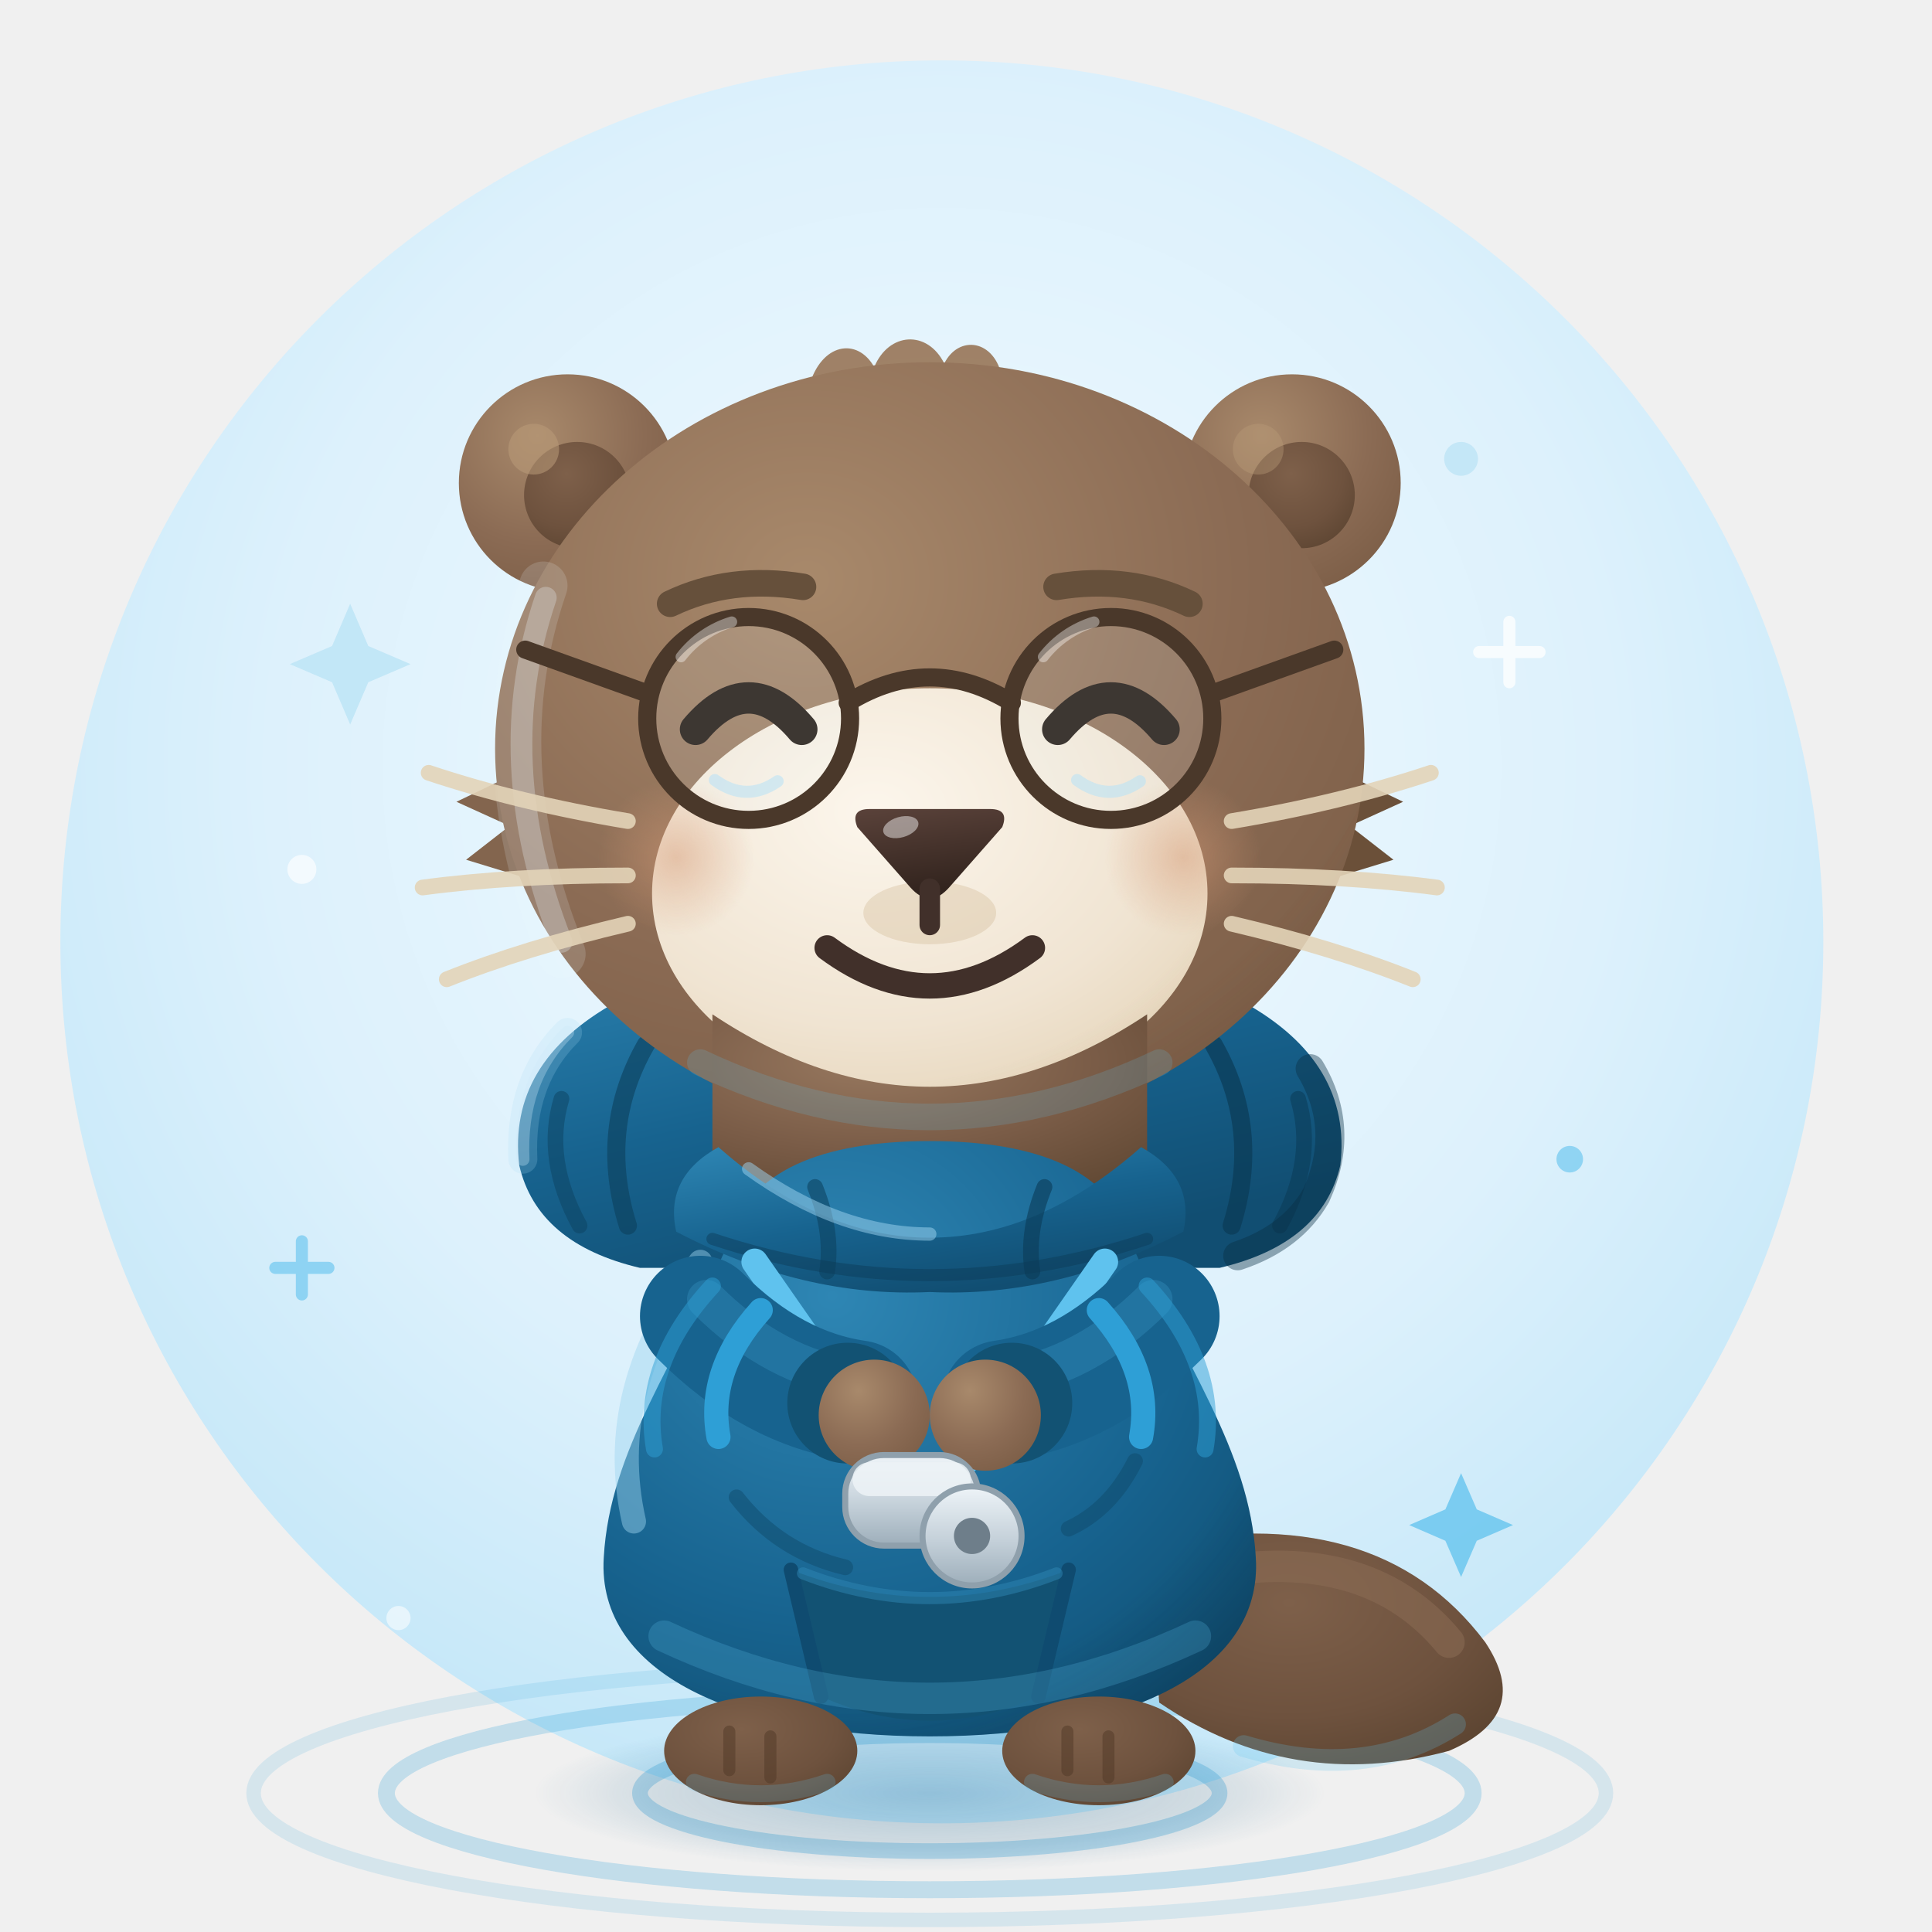
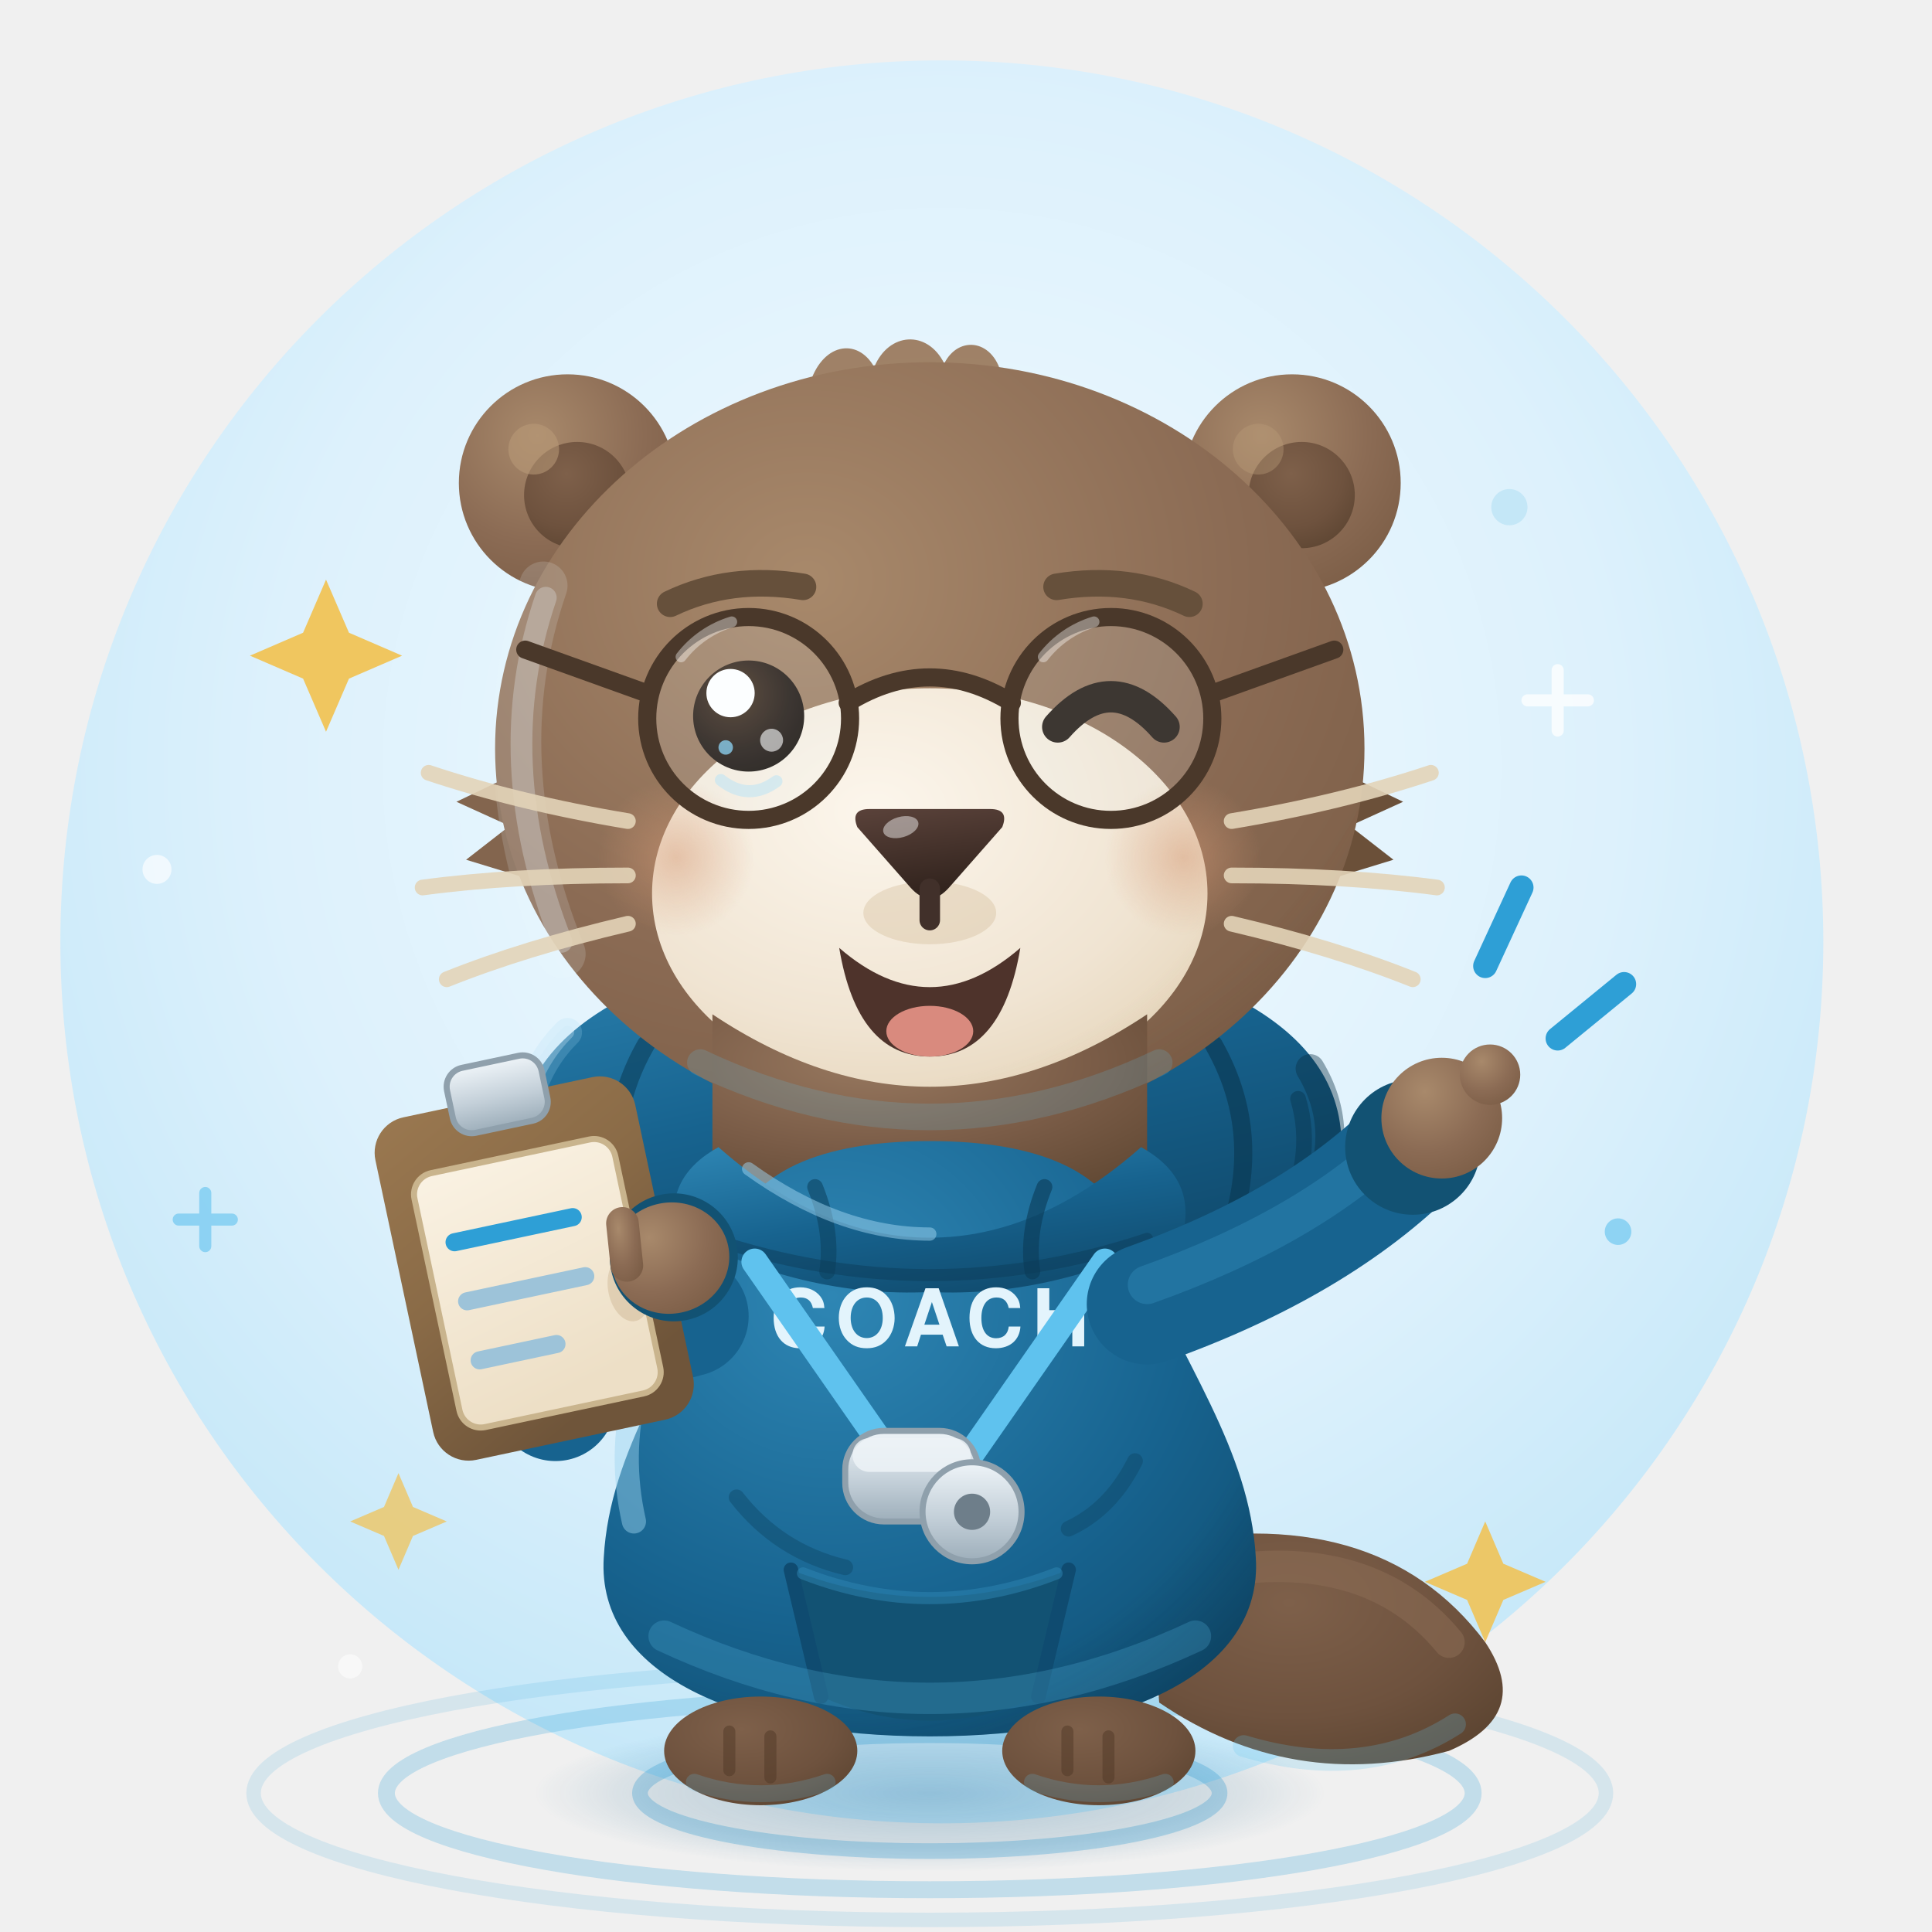
<svg xmlns="http://www.w3.org/2000/svg" width="480" height="480" viewBox="-17 -6 160 160">
  <defs>
    <radialGradient id="bg" cx="0.5" cy="0.4" r="0.62">
      <stop offset="0" stop-color="#F2FAFF" />
      <stop offset="0.62" stop-color="#DDF1FC" />
      <stop offset="1" stop-color="#C4E7F8" />
    </radialGradient>
    <radialGradient id="furHead" cx="0.36" cy="0.28" r="0.95">
      <stop offset="0" stop-color="#A8896B" />
      <stop offset="0.52" stop-color="#8B6B54" />
      <stop offset="1" stop-color="#755841" />
    </radialGradient>
    <radialGradient id="furBody" cx="0.36" cy="0.28" r="0.95">
      <stop offset="0" stop-color="#97785F" />
      <stop offset="0.55" stop-color="#7A5C47" />
      <stop offset="1" stop-color="#5F4732" />
    </radialGradient>
    <radialGradient id="furInner" cx="0.4" cy="0.3" r="0.9">
      <stop offset="0" stop-color="#7E604A" />
      <stop offset="0.55" stop-color="#6E523E" />
      <stop offset="1" stop-color="#56402D" />
    </radialGradient>
    <radialGradient id="cream" cx="0.4" cy="0.3" r="0.95">
      <stop offset="0" stop-color="#FCF6EC" />
      <stop offset="0.55" stop-color="#F0E4D2" />
      <stop offset="1" stop-color="#DFCCAC" />
    </radialGradient>
    <radialGradient id="shadeFur" cx="0.36" cy="0.3" r="0.95">
      <stop offset="0" stop-color="#3E2B1C" stop-opacity="0" />
      <stop offset="0.72" stop-color="#3E2B1C" stop-opacity="0" />
      <stop offset="1" stop-color="#3E2B1C" stop-opacity="0.3" />
    </radialGradient>
    <radialGradient id="shadeCream" cx="0.38" cy="0.3" r="0.95">
      <stop offset="0" stop-color="#B08F63" stop-opacity="0" />
      <stop offset="0.7" stop-color="#B08F63" stop-opacity="0" />
      <stop offset="1" stop-color="#B08F63" stop-opacity="0.32" />
    </radialGradient>
    <radialGradient id="shadeBlue" cx="0.36" cy="0.28" r="0.95">
      <stop offset="0" stop-color="#04263C" stop-opacity="0" />
      <stop offset="0.7" stop-color="#04263C" stop-opacity="0" />
      <stop offset="1" stop-color="#04263C" stop-opacity="0.48" />
    </radialGradient>
    <radialGradient id="hoodieBody" cx="0.35" cy="0.26" r="1">
      <stop offset="0" stop-color="#2E86B4" />
      <stop offset="0.55" stop-color="#17638F" />
      <stop offset="1" stop-color="#0E4767" />
    </radialGradient>
    <linearGradient id="hoodOuter" x1="0" y1="0" x2="0.55" y2="1">
      <stop offset="0" stop-color="#2E86B4" />
      <stop offset="0.55" stop-color="#17638F" />
      <stop offset="1" stop-color="#114E72" />
    </linearGradient>
    <linearGradient id="hoodInner" x1="0" y1="0" x2="0.3" y2="1">
      <stop offset="0" stop-color="#0E4A6C" />
      <stop offset="0.6" stop-color="#0A3A56" />
      <stop offset="1" stop-color="#072C42" />
    </linearGradient>
    <linearGradient id="metal" x1="0" y1="0" x2="0" y2="1">
      <stop offset="0" stop-color="#EEF4F8" />
      <stop offset="0.55" stop-color="#C4D0D9" />
      <stop offset="1" stop-color="#9DAEBA" />
+     </linearGradient>
+     <linearGradient id="boardG" x1="0" y1="0" x2="0.4" y2="1">
+       <stop offset="0" stop-color="#9A7850" />
+       <stop offset="0.5" stop-color="#8A6B47" />
+       <stop offset="1" stop-color="#6F553A" />
+     </linearGradient>
+     <linearGradient id="paperG" x1="0" y1="0" x2="0.2" y2="1">
+       <stop offset="0" stop-color="#FAF2E3" />
+       <stop offset="1" stop-color="#EDDFC6" />
    </linearGradient>
    <radialGradient id="eyeG" cx="0.36" cy="0.3" r="0.9">
      <stop offset="0" stop-color="#4A3524" />
      <stop offset="0.55" stop-color="#241A14" />
      <stop offset="1" stop-color="#0F0A06" />
    </radialGradient>
    <radialGradient id="blush" cx="0.5" cy="0.5" r="0.5">
      <stop offset="0" stop-color="#D69B77" stop-opacity="0.5" />
      <stop offset="1" stop-color="#D69B77" stop-opacity="0" />
    </radialGradient>
    <radialGradient id="groundSh" cx="0.5" cy="0.5" r="0.5">
      <stop offset="0" stop-color="#17638F" stop-opacity="0.3" />
      <stop offset="0.7" stop-color="#17638F" stop-opacity="0.14" />
      <stop offset="1" stop-color="#17638F" stop-opacity="0" />
    </radialGradient>
    <linearGradient id="noseG" x1="0" y1="0" x2="0.2" y2="1">
      <stop offset="0" stop-color="#5A423A" />
      <stop offset="1" stop-color="#31231D" />
    </linearGradient>
  </defs>
  <circle cx="61" cy="72" r="73" fill="url(#bg)" />
  <ellipse cx="60" cy="142.5" rx="24" ry="4.8" fill="none" stroke="#2E9FD6" stroke-width="1.3" opacity="0.3" />
  <ellipse cx="60" cy="142.5" rx="45" ry="8" fill="none" stroke="#2E9FD6" stroke-width="1.4" opacity="0.24" />
  <ellipse cx="60" cy="142.5" rx="56" ry="10.5" fill="none" stroke="#2E9FD6" stroke-width="1.2" opacity="0.14" />
  <ellipse cx="60" cy="142.5" rx="33" ry="6.5" fill="url(#groundSh)" />
  <path d="M78 122 Q97 118 106 130 Q110 136 103 139 Q90 142.5 79 135 Z" fill="url(#furInner)" />
  <path d="M82 124.5 Q96 121.5 103 130" fill="none" stroke="#8B6B54" stroke-width="2.6" stroke-linecap="round" opacity="0.55" />
  <path d="M86 138.6 Q96 141.6 103.5 136.8" fill="none" stroke="#5FC2EE" stroke-width="1.8" stroke-linecap="round" opacity="0.22" />
  <path d="M34 77 Q25 82 26 90.5 Q27.5 97 36 99 L84 99 Q92.5 97 94 90.5 Q95 82 86 77 Q73 70.5 60 70.5 Q47 70.5 34 77 Z" fill="url(#hoodOuter)" />
  <path d="M36.5 80.5 Q32.5 87.5 35 95.5" fill="none" stroke="#0C4260" stroke-width="1.5" stroke-linecap="round" opacity="0.65" />
  <path d="M29.5 85 Q28 90 31 95.5" fill="none" stroke="#0C4260" stroke-width="1.3" stroke-linecap="round" opacity="0.5" />
  <path d="M83.5 80.5 Q87.5 87.5 85 95.5" fill="none" stroke="#0A3A56" stroke-width="1.5" stroke-linecap="round" opacity="0.7" />
  <path d="M90.5 85 Q92 90 89 95.5" fill="none" stroke="#0A3A56" stroke-width="1.3" stroke-linecap="round" opacity="0.55" />
  <path d="M91.5 82.5 Q94.5 87.5 92 93 Q90 96.5 85.5 98" fill="none" stroke="#072C42" stroke-width="2.4" stroke-linecap="round" opacity="0.4" />
  <path d="M30 79.5 Q26 83.5 26.3 90" fill="none" stroke="#A9DBF3" stroke-width="2.4" stroke-linecap="round" opacity="0.2" />
  <path d="M30 79.5 Q26 83.5 26.3 90" fill="none" stroke="#CDE9F8" stroke-width="1.1" stroke-linecap="round" opacity="0.32" />
  <g>
    <path d="M50 26 C51 22.4 54 21.9 55.4 24.4 C56.6 21.5 59.8 21.3 61.2 24.1 C62.4 21.7 65.4 22.1 66 25.3 C60.8 24 55.4 24 50 26 Z" fill="#9B7C60" opacity="0.95" />
    <path d="M25.8 58 l-5 2.4 4.4 2 -3.6 2.8 4.9 1.5 Z" fill="#83654E" />
    <path d="M94.2 58 l5 2.4 -4.4 2 3.6 2.8 -4.9 1.5 Z" fill="#6B5039" />
    <circle cx="30" cy="34" r="9" fill="url(#furHead)" />
    <circle cx="30.8" cy="35" r="4.4" fill="url(#furInner)" />
    <circle cx="27.2" cy="31.2" r="2.1" fill="#B99A78" opacity="0.55" />
    <circle cx="90" cy="34" r="9" fill="url(#furHead)" />
    <circle cx="90.8" cy="35" r="4.4" fill="url(#furInner)" />
    <circle cx="87.2" cy="31.2" r="2.1" fill="#B99A78" opacity="0.4" />
    <ellipse cx="60" cy="56" rx="36" ry="32" fill="url(#furHead)" />
    <ellipse cx="60" cy="56" rx="36" ry="32" fill="url(#shadeFur)" />
    <path d="M29.5 73 Q23 57 28 42.5" fill="none" stroke="#EAF6FD" stroke-width="4" stroke-linecap="round" opacity="0.16" />
    <path d="M29.5 72 Q23.6 57 28.2 43.5" fill="none" stroke="#EAF6FD" stroke-width="1.8" stroke-linecap="round" opacity="0.28" />
    <ellipse cx="60" cy="68" rx="23" ry="17" fill="url(#cream)" />
    <ellipse cx="60" cy="68" rx="23" ry="17" fill="url(#shadeCream)" />
    <circle cx="39" cy="65" r="6.5" fill="url(#blush)" />
    <circle cx="81" cy="65" r="6.5" fill="url(#blush)" />
    <ellipse cx="60" cy="69.6" rx="5.5" ry="2.6" fill="#C9AE85" opacity="0.3" />
    <path d="M55 61 h10 q1.6 0 1 1.5 l-4.4 5 q-1.6 1.8 -3.2 0 l-4.4 -5 q-0.6 -1.5 1 -1.5 Z" fill="url(#noseG)" />
    <ellipse cx="57.6" cy="62.5" rx="1.5" ry="0.85" fill="#FFFFFF" opacity="0.45" transform="rotate(-16 57.6 62.5)" />
-     <path d="M60 67.6 v3" stroke="#41302A" stroke-width="1.7" fill="none" stroke-linecap="round" />
-     <path d="M51.5 72.5 q8.5 6.3 17 0" stroke="#41302A" stroke-width="2.1" fill="none" stroke-linecap="round" />
-     <path d="M40.6 54.4 q4.4 -5.2 8.8 0" stroke="#241A14" stroke-width="2.6" fill="none" stroke-linecap="round" />
-     <path d="M70.6 54.4 q4.4 -5.2 8.8 0" stroke="#241A14" stroke-width="2.6" fill="none" stroke-linecap="round" />
-     <path d="M42.2 58.6 q2.6 1.9 5.2 0.1" fill="none" stroke="#AEDFF6" stroke-width="1" stroke-linecap="round" opacity="0.55" />
-     <path d="M72.2 58.6 q2.6 1.9 5.2 0.1" fill="none" stroke="#AEDFF6" stroke-width="1" stroke-linecap="round" opacity="0.55" />
+     <path d="M60 67.6 v2.6" stroke="#41302A" stroke-width="1.7" fill="none" stroke-linecap="round" />
+     <path d="M52.5 72.5 Q60 79 67.5 72.5 Q66 81.5 60 81.5 Q54 81.5 52.5 72.5 Z" fill="#4E332B" />
+     <ellipse cx="60" cy="79.4" rx="3.6" ry="2.1" fill="#D98A7E" />
+     <circle cx="45" cy="53.3" r="4.6" fill="url(#eyeG)" />
+     <circle cx="43.5" cy="51.4" r="2" fill="#FFFFFF" />
+     <circle cx="46.9" cy="55.3" r="0.95" fill="#FFFFFF" opacity="0.6" />
+     <circle cx="43.1" cy="55.9" r="0.6" fill="#7CC5E8" opacity="0.8" />
+     <path d="M42.7 58.6 q2.3 1.8 4.6 0.1" fill="none" stroke="#AEDFF6" stroke-width="1" stroke-linecap="round" opacity="0.5" />
+     <path d="M70.6 54.2 q4.4 -5 8.8 0" stroke="#241A14" stroke-width="2.6" fill="none" stroke-linecap="round" />
    <path d="M38.5 44 Q43.5 41.6 49.5 42.6" stroke="#66503B" stroke-width="2.2" fill="none" stroke-linecap="round" />
    <path d="M81.5 44 Q76.5 41.6 70.5 42.6" stroke="#66503B" stroke-width="2.2" fill="none" stroke-linecap="round" />
    <g fill="none" stroke="#4A382A" stroke-width="1.5" stroke-linecap="round">
      <circle cx="45" cy="53.5" r="8.4" fill="#EAF7FF" fill-opacity="0.13" />
      <circle cx="75" cy="53.5" r="8.4" fill="#EAF7FF" fill-opacity="0.13" />
      <path d="M53.2 52.2 q6.8 -4.2 13.6 0" />
      <path d="M36.8 51.5 L26.5 47.8" />
      <path d="M83.2 51.5 L93.5 47.8" />
    </g>
    <path d="M39.4 48.4 a8.4 8.4 0 0 1 4.2 -2.9" fill="none" stroke="#FFFFFF" stroke-width="0.9" stroke-linecap="round" opacity="0.38" />
    <path d="M69.4 48.4 a8.4 8.4 0 0 1 4.2 -2.9" fill="none" stroke="#FFFFFF" stroke-width="0.9" stroke-linecap="round" opacity="0.38" />
    <g stroke="#E3D4B8" stroke-width="1.3" stroke-linecap="round" opacity="0.9" fill="none">
      <path d="M35 62 q-9 -1.5 -16.5 -4" />
      <path d="M35 66.5 q-9.5 0 -17 1" />
      <path d="M35 70.5 q-8.5 2 -15 4.6" />
      <path d="M85 62 q9 -1.5 16.5 -4" />
      <path d="M85 66.5 q9.5 0 17 1" />
      <path d="M85 70.5 q8.5 2 15 4.6" />
    </g>
  </g>
  <path d="M42 78 q18 12 36 0 v14 h-36 Z" fill="url(#furBody)" />
  <path d="M41 82 Q60 91 79 82" fill="none" stroke="#5FC2EE" stroke-width="2.2" stroke-linecap="round" opacity="0.18" />
  <path d="M60 88.5 C51 88.5 45 91 43.5 96.5 C39 107 33.5 114 33 123 C32.4 132.6 44 137.8 60 137.8 C76 137.8 87.6 132.6 87 123 C86.5 114 81 107 76.5 96.5 C75 91 69 88.5 60 88.5 Z" fill="url(#hoodieBody)" />
  <path d="M60 88.5 C51 88.5 45 91 43.5 96.5 C39 107 33.5 114 33 123 C32.4 132.6 44 137.8 60 137.8 C76 137.8 87.6 132.6 87 123 C86.5 114 81 107 76.5 96.5 C75 91 69 88.5 60 88.5 Z" fill="url(#shadeBlue)" />
  <path d="M35.5 120 Q33 109 41 98.5" fill="none" stroke="#9ED4F0" stroke-width="2" stroke-linecap="round" opacity="0.45" />
  <path d="M42.5 89 Q51 96.5 60 96.5 Q69 96.5 77.5 89 Q82 91.5 81 96 Q70.5 101.5 60 101 Q49.5 101.5 39 96 Q38 91.5 42.5 89 Z" fill="url(#hoodOuter)" />
  <path d="M50.5 92.3 Q52 96 51.5 99.3" fill="none" stroke="#0C4260" stroke-width="1.3" stroke-linecap="round" opacity="0.6" />
  <path d="M69.5 92.3 Q68 96 68.5 99.3" fill="none" stroke="#0A3A56" stroke-width="1.3" stroke-linecap="round" opacity="0.6" />
  <path d="M45 90.8 Q52.5 96.2 60 96.2" fill="none" stroke="#9ED4F0" stroke-width="1.1" stroke-linecap="round" opacity="0.5" />
  <path d="M42 96.6 Q60 102.6 78 96.6" fill="none" stroke="#0A3A56" stroke-width="1" stroke-linecap="round" opacity="0.45" />
  <path d="M48.5 124 Q60 128.5 71.5 124 L69 134.5 Q60 138.5 51 134.5 Z" fill="#125273" />
  <path d="M48.5 124 L51 134.5" stroke="#0F4B70" stroke-width="1.2" fill="none" stroke-linecap="round" />
  <path d="M71.5 124 L69 134.5" stroke="#0F4B70" stroke-width="1.2" fill="none" stroke-linecap="round" />
  <path d="M49.5 124.3 Q60 128.4 70.5 124.3" stroke="#2E86B4" stroke-width="1" fill="none" stroke-linecap="round" opacity="0.5" />
  <path d="M44 118 q3.5 4.5 9 5.8" stroke="#0E4767" stroke-width="1.3" fill="none" stroke-linecap="round" opacity="0.45" />
  <path d="M77 115 q-2 4 -5.5 5.6" stroke="#0E4767" stroke-width="1.3" fill="none" stroke-linecap="round" opacity="0.45" />
+   <text x="60" y="105.5" font-size="6.6" font-weight="800" fill="#E3F4FC" text-anchor="middle" font-family="'Helvetica Neue',Helvetica,Arial,sans-serif" letter-spacing="0.7">COACH</text>
  <path d="M45.5 98.5 L57 115" stroke="#5FC2EE" stroke-width="2.2" fill="none" stroke-linecap="round" />
  <path d="M74.5 98.5 L63 115" stroke="#5FC2EE" stroke-width="2.2" fill="none" stroke-linecap="round" />
+   <rect x="53" y="112.5" width="11" height="7.5" rx="3.2" fill="url(#metal)" stroke="#8FA0AC" stroke-width="0.5" />
+   <rect x="53.6" y="113.1" width="9.8" height="2.8" rx="1.4" fill="#EDF3F7" opacity="0.85" />
+   <circle cx="63.5" cy="119.2" r="4.1" fill="url(#metal)" stroke="#8FA0AC" stroke-width="0.5" />
+   <circle cx="63.5" cy="119.2" r="1.5" fill="#6E7E8A" />
  <path d="M38 129.5 Q60 139.8 82 129.5" fill="none" stroke="#5FC2EE" stroke-width="2.6" stroke-linecap="round" opacity="0.22" />
  <ellipse cx="46" cy="139" rx="8" ry="4.5" fill="url(#furInner)" />
  <ellipse cx="74" cy="139" rx="8" ry="4.5" fill="url(#furInner)" />
  <g stroke="#4F3826" stroke-width="1" stroke-linecap="round" opacity="0.5">
    <path d="M43.4 137.4 v3.2" />
    <path d="M46.8 137.8 v3.4" />
    <path d="M71.4 137.4 v3.2" />
    <path d="M74.8 137.8 v3.4" />
  </g>
  <path d="M40.5 141.6 Q46 143.5 51.5 141.6" fill="none" stroke="#5FC2EE" stroke-width="1.4" stroke-linecap="round" opacity="0.2" />
  <path d="M68.5 141.6 Q74 143.5 79.5 141.6" fill="none" stroke="#5FC2EE" stroke-width="1.4" stroke-linecap="round" opacity="0.2" />
-   <path d="M41 103 q6 6 13 7" stroke="#17638F" stroke-width="10" stroke-linecap="round" fill="none" />
-   <path d="M41.5 101.6 q5.6 5.6 12.4 6.6" stroke="#2E86B4" stroke-width="3.2" stroke-linecap="round" fill="none" opacity="0.5" />
-   <path d="M79 103 q-6 6 -13 7" stroke="#17638F" stroke-width="10" stroke-linecap="round" fill="none" />
-   <path d="M78.5 101.6 q-5.6 5.6 -12.4 6.6" stroke="#2E86B4" stroke-width="3.2" stroke-linecap="round" fill="none" opacity="0.5" />
-   <circle cx="53.2" cy="110.2" r="5" fill="#125273" />
-   <circle cx="66.8" cy="110.2" r="5" fill="#125273" />
-   <circle cx="55.4" cy="111.2" r="4.6" fill="url(#furHead)" />
-   <circle cx="64.6" cy="111.2" r="4.6" fill="url(#furHead)" />
-   <rect x="53" y="114.5" width="11" height="7.5" rx="3.2" fill="url(#metal)" stroke="#8FA0AC" stroke-width="0.5" />
-   <rect x="53.6" y="115.1" width="9.8" height="2.8" rx="1.4" fill="#EDF3F7" opacity="0.85" />
-   <circle cx="63.5" cy="121.2" r="4.1" fill="url(#metal)" stroke="#8FA0AC" stroke-width="0.5" />
-   <circle cx="63.5" cy="121.2" r="1.5" fill="#6E7E8A" />
-   <g stroke="#2E9FD6" stroke-width="2" fill="none" stroke-linecap="round">
-     <path d="M46 102.5 q-4.5 5 -3.5 10.5" />
-     <path d="M74 102.5 q4.5 5 3.5 10.5" />
-   </g>
-   <g stroke="#2E9FD6" stroke-width="1.4" fill="none" stroke-linecap="round" opacity="0.5">
-     <path d="M42 100.5 q-6 6.5 -4.8 13.5" />
-     <path d="M78 100.5 q6 6.5 4.8 13.5" />
-   </g>
+   <path d="M40 103 q-8 2 -11 7" stroke="#17638F" stroke-width="10" stroke-linecap="round" fill="none" />
+   <path d="M40 101.6 q-7.5 1.8 -10.4 6.2" stroke="#2E86B4" stroke-width="3.2" stroke-linecap="round" fill="none" opacity="0.5" />
+   <g transform="rotate(-12 30 100)">
+     <rect x="16.5" y="84" width="22" height="29" rx="3" fill="url(#boardG)" />
+     <rect x="19" y="89" width="17" height="21.5" rx="1.8" fill="url(#paperG)" stroke="#C9B48D" stroke-width="0.5" />
+     <line x1="21.5" y1="95" x2="31.5" y2="95" stroke="#2E9FD6" stroke-width="1.5" stroke-linecap="round" />
+     <line x1="21.5" y1="100" x2="31.5" y2="100" stroke="#9DC3D9" stroke-width="1.5" stroke-linecap="round" />
+     <line x1="21.5" y1="105" x2="28" y2="105" stroke="#9DC3D9" stroke-width="1.5" stroke-linecap="round" />
+     <rect x="23.5" y="81" width="8" height="5.5" rx="1.6" fill="url(#metal)" stroke="#8FA0AC" stroke-width="0.5" />
+     <ellipse cx="34.8" cy="101.8" rx="1.7" ry="2.7" fill="#B08F63" opacity="0.25" />
+     <circle cx="39" cy="100" r="5.3" fill="#125273" />
+     <ellipse cx="38.7" cy="100" rx="4.9" ry="4.6" fill="url(#furHead)" />
+     <rect x="33.9" y="95" width="2.7" height="6.2" rx="1.35" fill="url(#furHead)" transform="rotate(6 35.2 98)" />
+   </g>
+   <path d="M78 102 q14 -5 22 -13" stroke="#17638F" stroke-width="10" stroke-linecap="round" fill="none" />
+   <path d="M78 100.4 q13.5 -4.8 21 -12.2" stroke="#2E86B4" stroke-width="3.2" stroke-linecap="round" fill="none" opacity="0.5" />
+   <circle cx="100" cy="89" r="5.6" fill="#125273" />
+   <circle cx="102.4" cy="86.6" r="5" fill="url(#furHead)" />
+   <circle cx="106.4" cy="83" r="2.5" fill="url(#furHead)" />
+   <g stroke="#2E9FD6" stroke-width="2" stroke-linecap="round">
+     <line x1="106" y1="74" x2="109" y2="67.5" />
+     <line x1="112" y1="80" x2="117.5" y2="75.5" />
+   </g>
+   <path d="M10 42 l1.9 4.4 4.4 1.9 -4.4 1.9 -1.9 4.4 -1.9 -4.4 -4.4 -1.9 4.4 -1.9 Z" fill="#F2C14E" opacity="0.9" />
+   <path d="M106 120 l1.5 3.5 3.5 1.5 -3.5 1.5 -1.5 3.5 -1.5 -3.5 -3.5 -1.5 3.5 -1.5 Z" fill="#F2C14E" opacity="0.85" />
+   <path d="M16 116 l1.2 2.8 2.8 1.2 -2.8 1.2 -1.2 2.8 -1.2 -2.8 -2.8 -1.2 2.8 -1.2 Z" fill="#F2C14E" opacity="0.7" />
  <g stroke="#FFFFFF" stroke-width="1" stroke-linecap="round" opacity="0.75">
-     <path d="M108 45.5 v5" />
-     <path d="M105.5 48 h5" />
+     <path d="M112 49.5 v5" />
+     <path d="M109.5 52 h5" />
  </g>
  <g stroke="#5FC2EE" stroke-width="1" stroke-linecap="round" opacity="0.6">
-     <path d="M8 96.8 v4.4" />
-     <path d="M5.8 99 h4.4" />
-   </g>
-   <path d="M12 44 l1.5 3.5 3.5 1.5 -3.5 1.5 -1.5 3.5 -1.5 -3.5 -3.5 -1.5 3.5 -1.5 Z" fill="#BFE5F6" opacity="0.9" />
-   <path d="M104 116 l1.3 3 3 1.3 -3 1.3 -1.3 3 -1.3 -3 -3 -1.3 3 -1.3 Z" fill="#5FC2EE" opacity="0.75" />
-   <circle cx="104" cy="32" r="1.4" fill="#BFE5F6" opacity="0.85" />
-   <circle cx="8" cy="66" r="1.2" fill="#FFFFFF" opacity="0.65" />
-   <circle cx="113" cy="90" r="1.1" fill="#5FC2EE" opacity="0.6" />
-   <circle cx="16" cy="128" r="1" fill="#FFFFFF" opacity="0.55" />
+     <path d="M0 92.8 v4.4" />
+     <path d="M-2.2 95 h4.4" />
+   </g>
+   <circle cx="108" cy="36" r="1.5" fill="#BFE5F6" opacity="0.85" />
+   <circle cx="-4" cy="66" r="1.2" fill="#FFFFFF" opacity="0.65" />
+   <circle cx="117" cy="96" r="1.1" fill="#5FC2EE" opacity="0.6" />
+   <circle cx="12" cy="132" r="1" fill="#FFFFFF" opacity="0.55" />
</svg>
